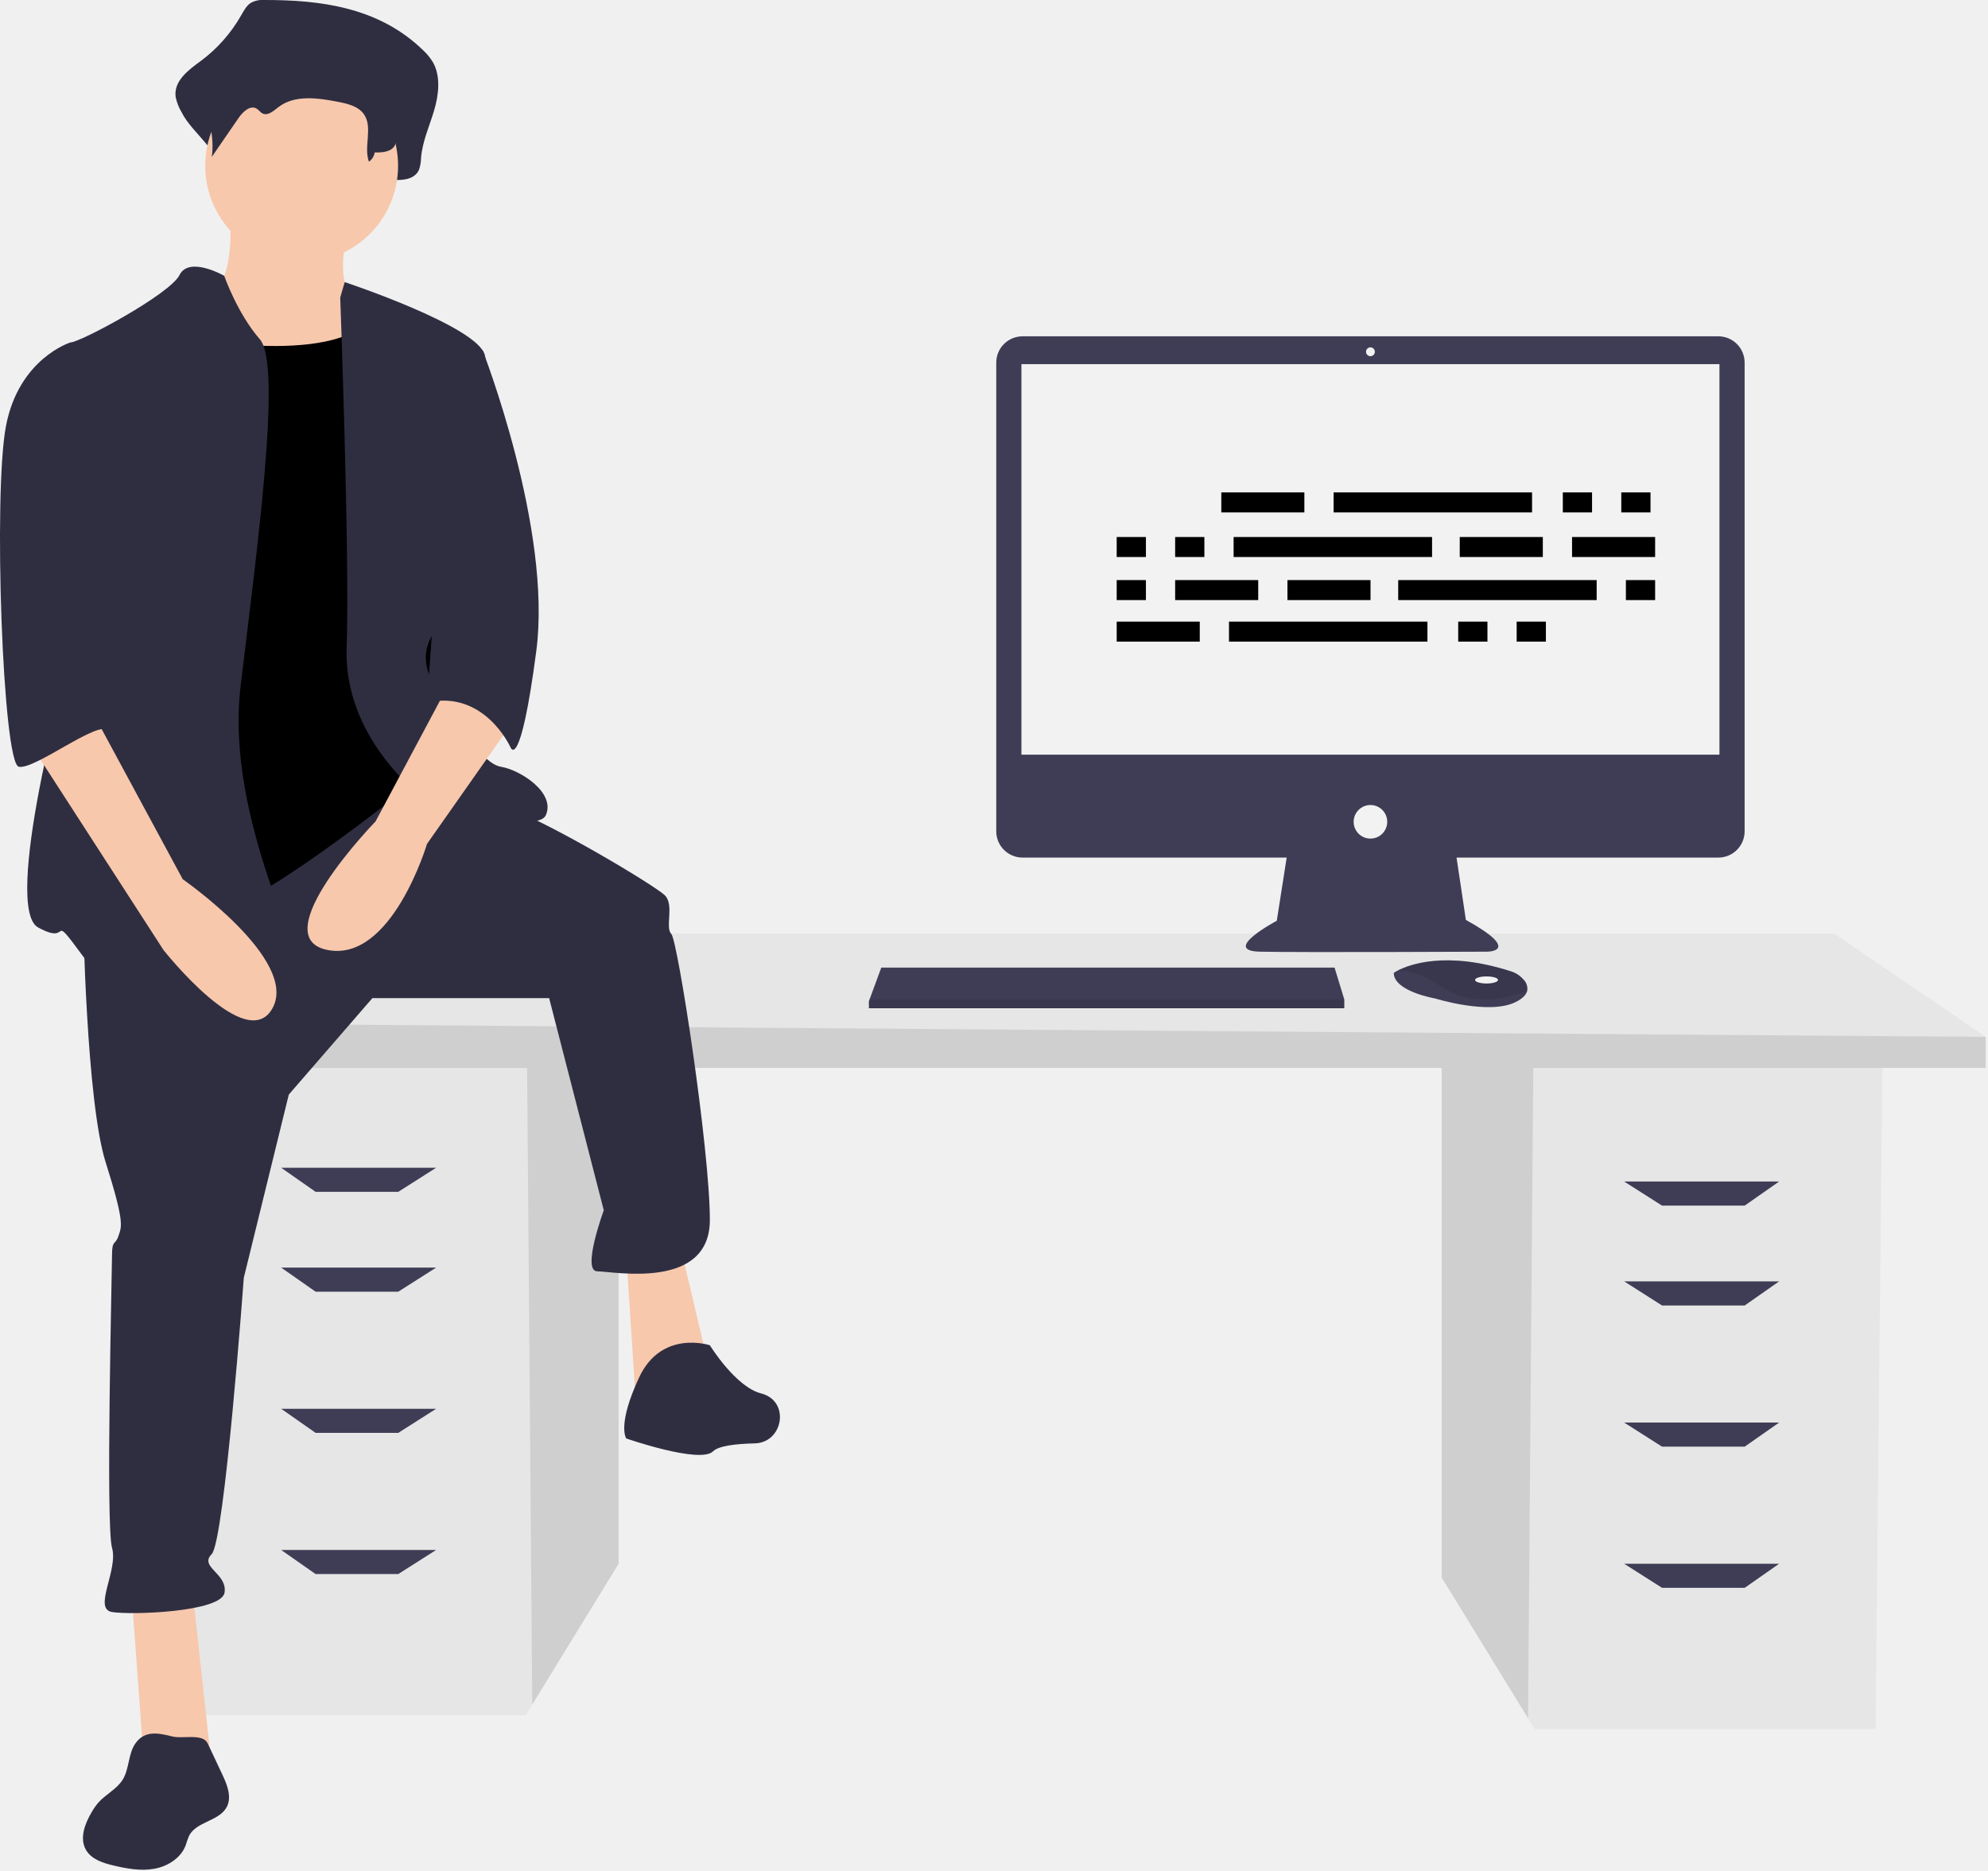
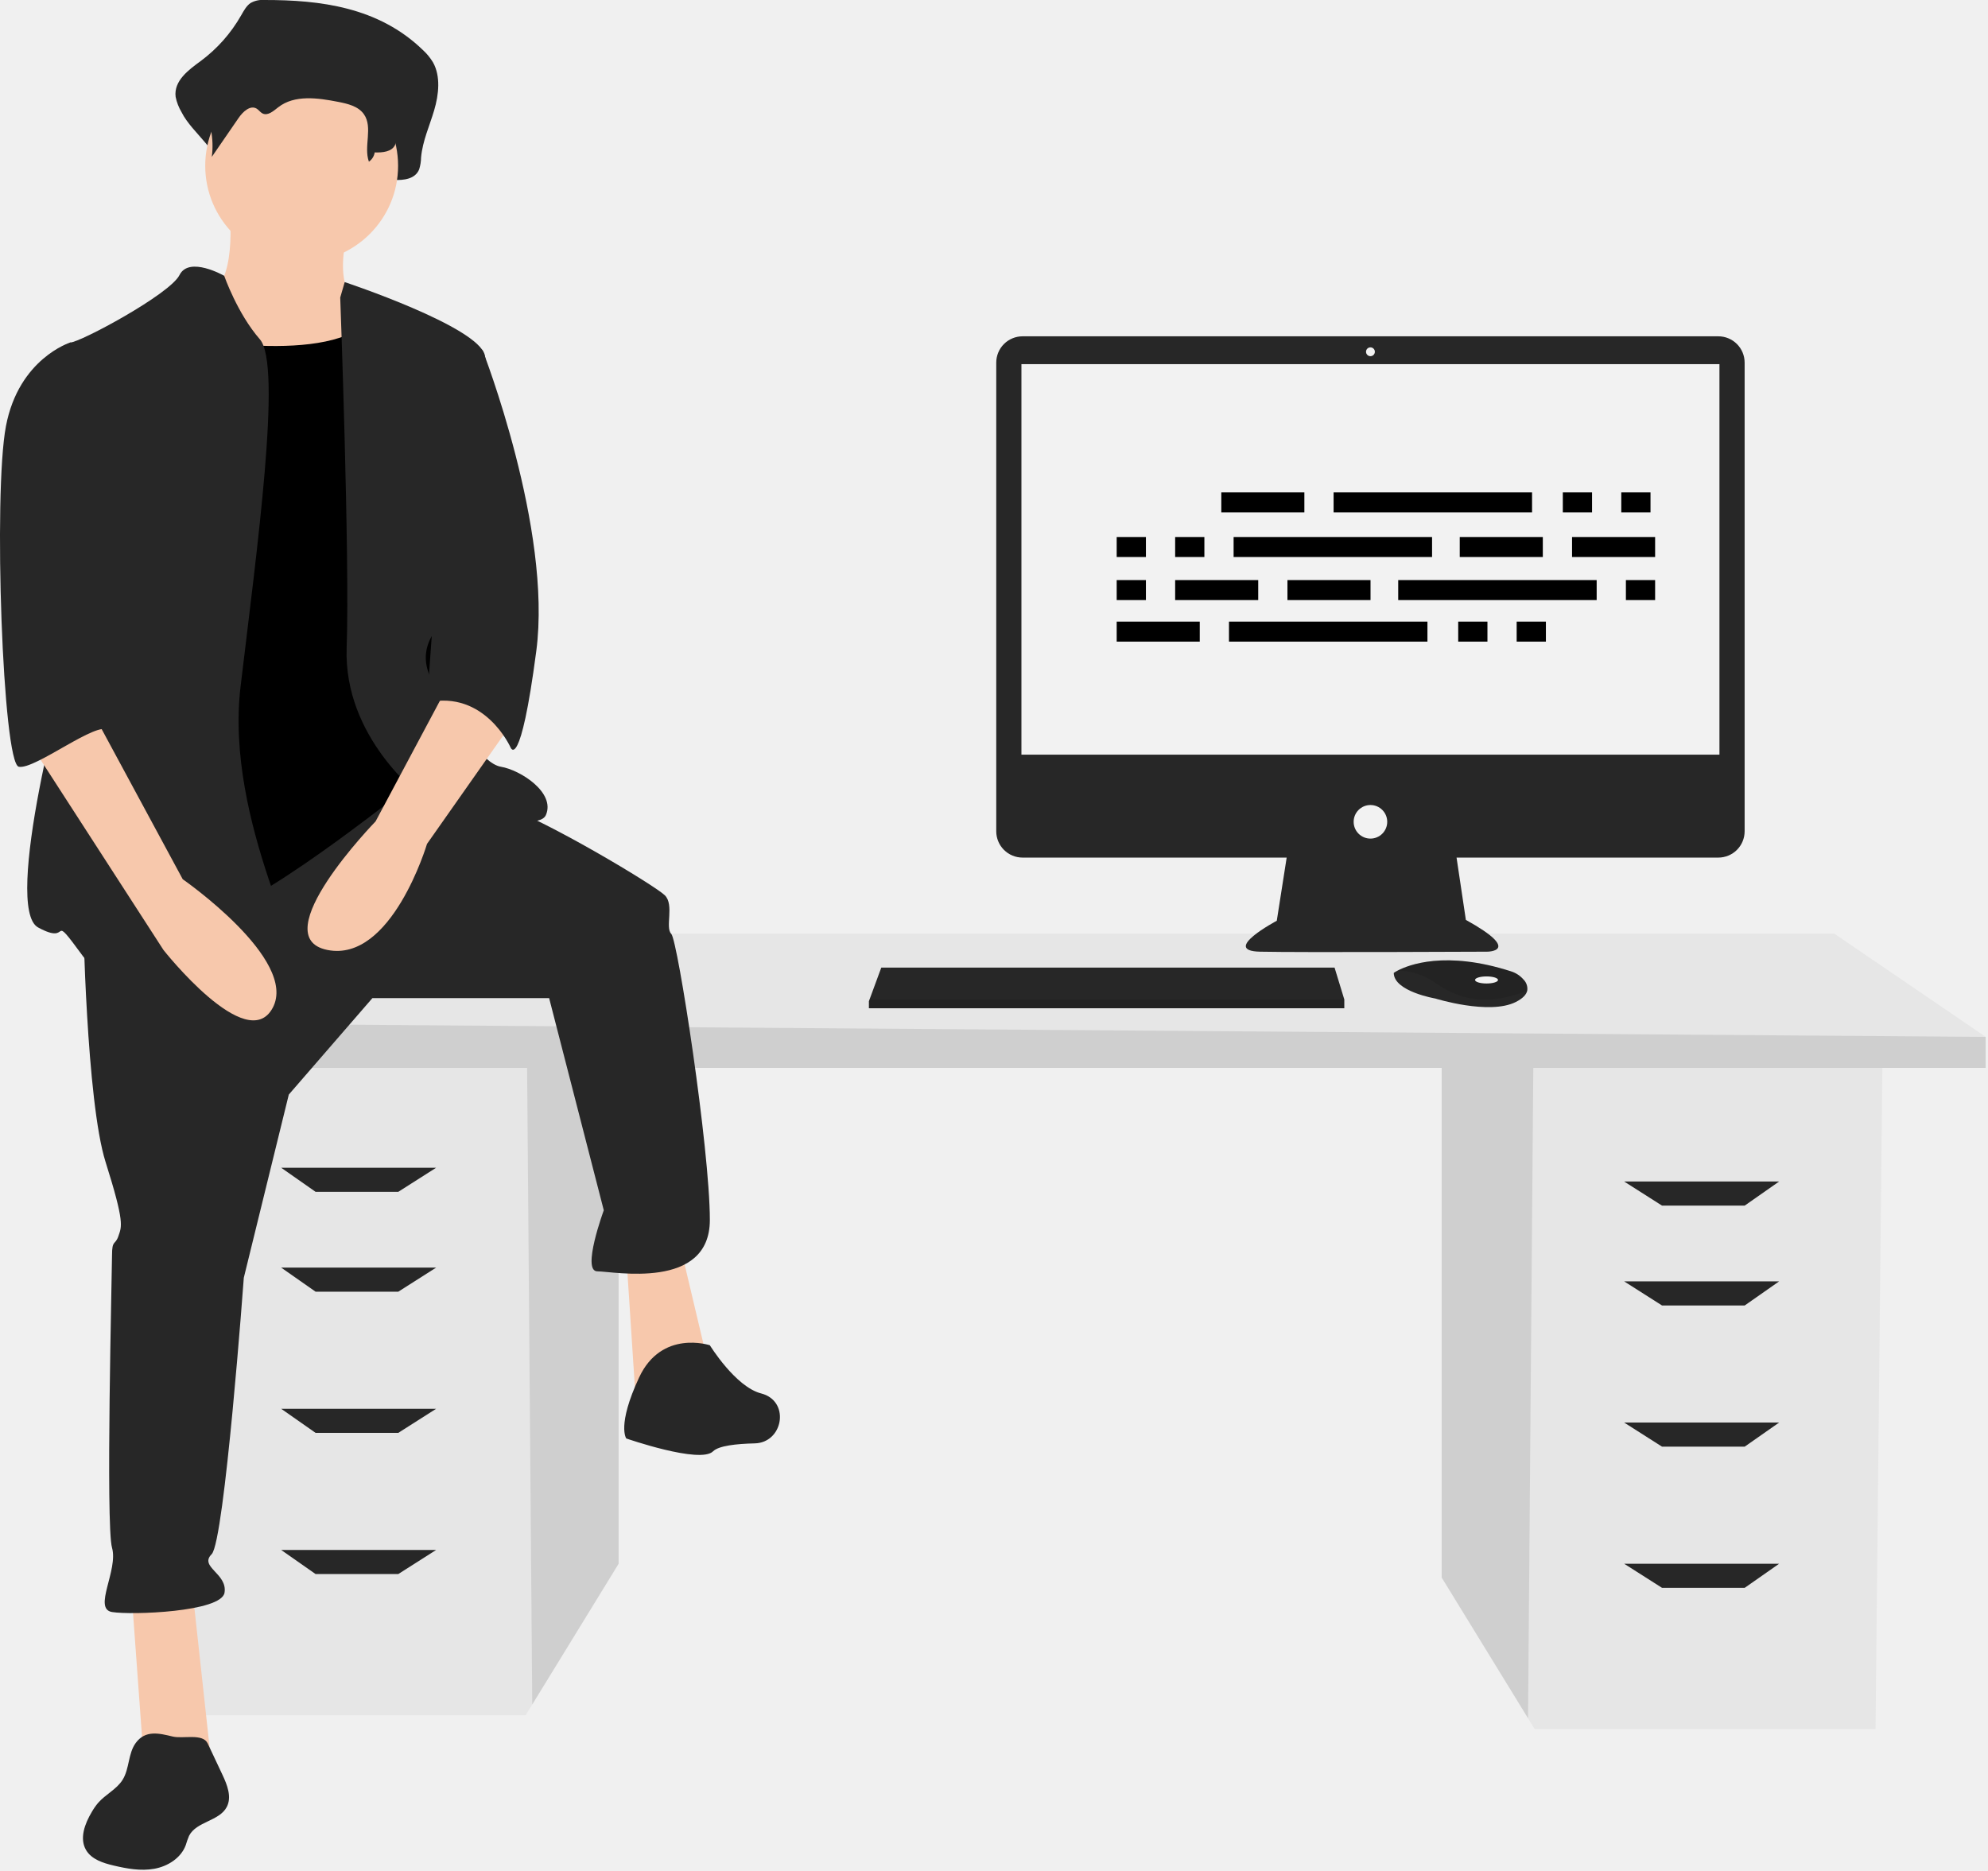
<svg xmlns="http://www.w3.org/2000/svg" width="712" height="670" viewBox="0 0 712 670" fill="none">
-   <g clip-path="url(#clip0_338_2)">
+   <g clip-path="url(#clip0_506_2)">
    <path d="M516.326 380.018V565.013L547.27 615.443L549.625 619.279H671.722L674.189 380.018H516.326Z" fill="#E6E6E6" />
    <path opacity="0.1" d="M516.326 380.018V565.013L547.27 615.443L549.169 380.018H516.326Z" fill="black" />
    <path d="M221.566 375.084V560.08L190.622 610.51L188.267 614.345H66.17L63.703 375.084H221.566Z" fill="#E6E6E6" />
    <path opacity="0.1" d="M221.566 375.084V560.08L190.622 610.51L188.723 375.084H221.566Z" fill="black" />
    <path d="M711.188 371.385V382.484H47.67V366.451L109.335 334.385H656.923L711.188 371.385Z" fill="#E6E6E6" />
    <path opacity="0.1" d="M711.188 371.385V382.484H47.67V366.451L711.188 371.385Z" fill="black" />
-     <path d="M142.635 426.883H113.035L100.702 418.25H156.201L142.635 426.883Z" fill="#3F3D56" />
-     <path d="M142.635 462.649H113.035L100.702 454.016H156.201L142.635 462.649Z" fill="#3F3D56" />
-     <path d="M142.635 513.215H113.035L100.702 504.581H156.201L142.635 513.215Z" fill="#3F3D56" />
-     <path d="M142.635 563.78H113.035L100.702 555.147H156.201L142.635 563.78Z" fill="#3F3D56" />
-     <path d="M595.257 431.816H624.857L637.19 423.183H581.691L595.257 431.816Z" fill="#3F3D56" />
-     <path d="M595.257 467.582H624.857L637.19 458.949H581.691L595.257 467.582Z" fill="#3F3D56" />
-     <path d="M595.257 518.148H624.857L637.19 509.515H581.691L595.257 518.148Z" fill="#3F3D56" />
-     <path d="M595.257 568.713H624.857L637.19 560.08H581.691L595.257 568.713Z" fill="#3F3D56" />
-     <path d="M615.414 120.456H366.228C364.991 120.456 363.765 120.7 362.622 121.173C361.478 121.647 360.44 122.341 359.564 123.216C358.689 124.091 357.995 125.13 357.522 126.274C357.048 127.417 356.804 128.643 356.805 129.88V297.738C356.804 298.975 357.048 300.201 357.522 301.344C357.995 302.488 358.689 303.527 359.564 304.402C360.44 305.277 361.478 305.971 362.622 306.445C363.765 306.918 364.991 307.162 366.228 307.162H460.821L457.277 329.788C457.277 329.788 437.025 340.547 451.265 340.864C465.505 341.18 532.593 340.864 532.593 340.864C532.593 340.864 545.567 340.864 524.998 329.472L521.664 307.162H615.414C616.651 307.162 617.877 306.918 619.02 306.445C620.164 305.971 621.203 305.277 622.078 304.402C622.953 303.527 623.647 302.488 624.121 301.344C624.594 300.201 624.838 298.975 624.838 297.738V129.88C624.838 128.643 624.594 127.417 624.121 126.274C623.647 125.13 622.953 124.091 622.078 123.216C621.203 122.341 620.164 121.647 619.02 121.173C617.877 120.7 616.651 120.456 615.414 120.456Z" fill="#3F3D56" />
+     <path d="M142.635 426.883H113.035L100.702 418.25H156.201L142.635 426.883Z" fill="#272727" />
+     <path d="M142.635 462.649H113.035L100.702 454.016H156.201L142.635 462.649Z" fill="#272727" />
+     <path d="M142.635 513.215H113.035L100.702 504.581H156.201L142.635 513.215Z" fill="#272727" />
+     <path d="M142.635 563.78H113.035L100.702 555.147H156.201L142.635 563.78Z" fill="#272727" />
+     <path d="M595.257 431.816H624.857L637.19 423.183H581.691L595.257 431.816Z" fill="#272727" />
+     <path d="M595.257 467.582H624.857L637.19 458.949H581.691L595.257 467.582Z" fill="#272727" />
+     <path d="M595.257 518.148H624.857L637.19 509.515H581.691L595.257 518.148Z" fill="#272727" />
+     <path d="M595.257 568.713H624.857L637.19 560.08H581.691L595.257 568.713Z" fill="#272727" />
+     <path d="M615.414 120.456H366.228C364.991 120.456 363.765 120.7 362.622 121.173C361.478 121.647 360.44 122.341 359.564 123.216C358.689 124.091 357.995 125.13 357.522 126.274C357.048 127.417 356.804 128.643 356.805 129.88V297.738C356.804 298.975 357.048 300.201 357.522 301.344C357.995 302.488 358.689 303.527 359.564 304.402C360.44 305.277 361.478 305.971 362.622 306.445C363.765 306.918 364.991 307.162 366.228 307.162H460.821L457.277 329.788C457.277 329.788 437.025 340.547 451.265 340.864C465.505 341.18 532.593 340.864 532.593 340.864C532.593 340.864 545.567 340.864 524.998 329.472L521.664 307.162H615.414C616.651 307.162 617.877 306.918 619.02 306.445C620.164 305.971 621.203 305.277 622.078 304.402C622.953 303.527 623.647 302.488 624.121 301.344C624.594 300.201 624.838 298.975 624.838 297.738V129.88C624.838 128.643 624.594 127.417 624.121 126.274C623.647 125.13 622.953 124.091 622.078 123.216C621.203 122.341 620.164 121.647 619.02 121.173C617.877 120.7 616.651 120.456 615.414 120.456Z" fill="#272727" />
    <path d="M615.819 130.424H365.823V270.295H615.819V130.424Z" fill="#F2F2F2" />
    <path d="M490.821 127.576C491.695 127.576 492.403 126.868 492.403 125.994C492.403 125.12 491.695 124.412 490.821 124.412C489.947 124.412 489.239 125.12 489.239 125.994C489.239 126.868 489.947 127.576 490.821 127.576Z" fill="#F2F2F2" />
    <path d="M490.821 300.358C494.142 300.358 496.834 297.666 496.834 294.346C496.834 291.025 494.142 288.333 490.821 288.333C487.5 288.333 484.809 291.025 484.809 294.346C484.809 297.666 487.5 300.358 490.821 300.358Z" fill="#F2F2F2" />
-     <path d="M481.452 357.952V361.117H311.202V358.585L311.436 357.952L315.632 346.56H477.971L481.452 357.952Z" fill="#3F3D56" />
-     <path d="M546.97 354.854C546.659 356.18 545.489 357.579 542.843 358.901C533.35 363.648 514.046 357.636 514.046 357.636C514.046 357.636 499.173 355.104 499.173 348.459C499.59 348.173 500.026 347.914 500.477 347.683C504.468 345.572 517.702 340.361 541.167 347.904C542.896 348.447 544.44 349.458 545.628 350.827C546.154 351.344 546.55 351.979 546.783 352.679C547.016 353.379 547.08 354.124 546.97 354.854Z" fill="#3F3D56" />
+     <path d="M481.452 357.952V361.117H311.202V358.585L311.436 357.952L315.632 346.56H477.971L481.452 357.952Z" fill="#272727" />
+     <path d="M546.97 354.854C546.659 356.18 545.489 357.579 542.843 358.901C533.35 363.648 514.046 357.636 514.046 357.636C514.046 357.636 499.173 355.104 499.173 348.459C499.59 348.173 500.026 347.914 500.477 347.683C504.468 345.572 517.702 340.361 541.167 347.904C542.896 348.447 544.44 349.458 545.628 350.827C546.154 351.344 546.55 351.979 546.783 352.679C547.016 353.379 547.08 354.124 546.97 354.854Z" fill="#272727" />
    <path opacity="0.1" d="M546.97 354.854C535.35 359.306 524.992 359.639 514.362 352.256C510.343 349.284 505.476 347.681 500.477 347.683C504.468 345.572 517.702 340.361 541.167 347.904C542.896 348.447 544.44 349.458 545.628 350.827C546.154 351.344 546.55 351.979 546.783 352.679C547.016 353.379 547.08 354.124 546.97 354.854Z" fill="black" />
    <path d="M532.4 352.256C534.672 352.256 536.514 351.689 536.514 350.99C536.514 350.291 534.672 349.724 532.4 349.724C530.128 349.724 528.286 350.291 528.286 350.99C528.286 351.689 530.128 352.256 532.4 352.256Z" fill="#F2F2F2" />
    <path opacity="0.1" d="M481.452 357.952V361.117H311.202V358.585L311.436 357.952H481.452Z" fill="black" />
-     <path d="M94.662 0C92.934 -0.142 91.204 0.245 89.7 1.108C88.224 2.119 87.294 3.89 86.344 5.538C82.714 11.914 77.799 17.466 71.91 21.843C67.621 24.985 62.168 28.902 62.902 34.695C63.289 36.608 63.996 38.443 64.993 40.121C68.949 48.108 79.746 54.28 78.684 63.394C82.615 56.813 77.357 53.559 81.288 46.978C83.16 43.844 86.412 40.306 89.239 42.275C90.185 42.934 90.807 44.115 91.792 44.694C94.143 46.073 96.645 43.436 98.726 41.567C105.903 35.125 116.109 36.812 125.04 38.82C129.256 39.767 133.887 41.011 136.379 45.041C139.656 50.339 133.266 56.061 131.651 62.051C131.52 62.562 131.513 63.096 131.633 63.61C131.753 64.123 131.996 64.6 132.34 64.999C132.684 65.398 133.12 65.708 133.61 65.902C134.1 66.096 134.63 66.168 135.154 66.113C137.834 65.849 141.009 65.632 141.167 64.456C144.539 64.576 148.67 64.194 150.114 60.684C150.556 59.295 150.789 57.848 150.807 56.391C151.337 50.493 153.84 45.113 155.498 39.501C157.156 33.888 157.877 27.31 155.079 22.334C154.08 20.678 152.845 19.177 151.413 17.878C135.534 2.512 114.657 -0.023 94.662 0Z" fill="#2F2E41" />
+     <path d="M94.661 0C92.934 -0.142 91.203 0.245 89.7 1.108C88.224 2.119 87.294 3.89 86.344 5.538C82.714 11.914 77.798 17.466 71.91 21.843C67.621 24.985 62.168 28.902 62.902 34.695C63.289 36.608 63.996 38.443 64.993 40.121C68.949 48.108 79.746 54.28 78.684 63.394C82.615 56.813 77.357 53.559 81.288 46.978C83.16 43.844 86.412 40.306 89.239 42.275C90.185 42.934 90.807 44.115 91.792 44.694C94.143 46.073 96.644 43.436 98.726 41.567C105.903 35.125 116.109 36.812 125.04 38.82C129.256 39.767 133.887 41.011 136.379 45.041C139.656 50.339 133.266 56.061 131.651 62.051C131.519 62.562 131.513 63.096 131.633 63.61C131.753 64.123 131.995 64.6 132.34 64.999C132.684 65.398 133.12 65.708 133.61 65.902C134.1 66.096 134.63 66.168 135.154 66.113C137.834 65.849 141.008 65.632 141.167 64.456C144.539 64.576 148.67 64.194 150.114 60.684C150.556 59.295 150.789 57.848 150.807 56.391C151.337 50.493 153.84 45.113 155.498 39.501C157.156 33.888 157.877 27.31 155.079 22.334C154.08 20.678 152.845 19.177 151.413 17.878C135.534 2.512 114.656 -0.023 94.661 0Z" fill="#272727" />
    <path d="M82.138 74.905C82.138 74.905 85.591 103.684 72.929 105.986C60.266 108.288 84.44 147.427 84.44 147.427L141.997 154.334L128.183 108.288C128.183 108.288 118.974 104.835 124.73 81.812C130.485 58.789 82.138 74.905 82.138 74.905Z" fill="#F7C8AC" />
    <path d="M47.028 569.318L51.633 632.631H75.806L68.9 569.318H47.028Z" fill="#F7C8AC" />
    <path d="M224.303 449.6L227.756 502.552L254.233 491.041L243.872 447.298L224.303 449.6Z" fill="#F7C8AC" />
-     <path d="M29.761 327.58C29.761 327.58 30.912 394.345 37.819 416.217C44.726 438.089 43.575 439.24 42.423 442.693C41.272 446.147 40.121 443.844 40.121 449.6C40.121 455.356 37.819 546.295 40.121 554.353C42.423 562.411 33.214 576.225 40.121 577.376C47.028 578.527 79.26 577.376 80.411 570.469C81.562 563.563 71.202 561.26 75.806 556.656C80.411 552.051 87.318 457.658 87.318 457.658L103.434 392.043L133.363 357.509H196.676L216.245 433.484C216.245 433.484 208.187 455.356 213.943 455.356C219.698 455.356 254.233 462.263 254.233 436.938C254.233 411.613 242.721 336.789 240.419 334.486C238.117 332.184 241.57 324.126 238.117 320.673C234.663 317.219 194.373 293.046 179.409 288.441C164.444 283.836 143.451 278.356 143.451 278.356L29.761 327.58Z" fill="#2F2E41" />
-     <path d="M254.233 481.832C254.233 481.832 236.966 476.076 228.908 493.343C220.85 510.61 224.303 515.215 224.303 515.215C224.303 515.215 250.779 524.424 255.384 519.819C257.387 517.816 263.748 517.12 270.296 516.973C280.269 516.749 282.923 502.64 273.504 499.354C273.223 499.256 272.939 499.171 272.651 499.099C263.442 496.797 254.233 481.832 254.233 481.832Z" fill="#2F2E41" />
+     <path d="M29.761 327.58C29.761 327.58 30.912 394.345 37.819 416.217C44.726 438.089 43.575 439.24 42.423 442.693C41.272 446.147 40.121 443.844 40.121 449.6C40.121 455.356 37.819 546.295 40.121 554.353C42.423 562.411 33.214 576.225 40.121 577.376C47.028 578.527 79.26 577.376 80.411 570.469C81.562 563.563 71.202 561.26 75.806 556.656C80.411 552.051 87.318 457.658 87.318 457.658L103.434 392.043L133.363 357.509H196.676L216.245 433.484C216.245 433.484 208.187 455.356 213.943 455.356C219.698 455.356 254.233 462.263 254.233 436.938C254.233 411.613 242.721 336.789 240.419 334.486C238.117 332.184 241.57 324.126 238.117 320.673C234.663 317.219 194.373 293.046 179.409 288.441C164.444 283.836 143.451 278.356 143.451 278.356L29.761 327.58Z" fill="#272727" />
+     <path d="M254.233 481.832C254.233 481.832 236.966 476.076 228.908 493.343C220.85 510.61 224.303 515.215 224.303 515.215C224.303 515.215 250.779 524.424 255.384 519.819C257.387 517.816 263.748 517.12 270.296 516.973C280.269 516.749 282.923 502.64 273.504 499.354C273.223 499.256 272.939 499.171 272.651 499.099C263.442 496.797 254.233 481.832 254.233 481.832Z" fill="#272727" />
    <path d="M108.038 93.899C127.111 93.899 142.572 78.438 142.572 59.365C142.572 40.292 127.111 24.831 108.038 24.831C88.966 24.831 73.504 40.292 73.504 59.365C73.504 78.438 88.966 93.899 108.038 93.899Z" fill="#F7C8AC" />
-     <path d="M63.144 120.375C63.144 120.375 119.55 131.886 133.363 113.468C147.177 95.05 152.933 165.269 152.933 165.269L159.839 238.942L149.479 279.232C149.479 279.232 95.376 322.975 78.109 326.428C60.842 329.882 34.365 332.184 34.365 332.184C34.365 332.184 42.424 204.408 42.424 202.106C42.424 199.803 63.144 120.375 63.144 120.375Z" fill="black" />
-     <path d="M80.298 98.786C80.298 98.786 67.749 91.597 64.295 98.504C60.842 105.41 28.61 122.677 25.157 122.677C21.703 122.677 32.063 218.222 27.459 229.733C22.854 241.244 0.983 325.277 13.645 332.184C26.308 339.091 17.099 325.277 29.761 342.544C42.423 359.811 104.585 359.811 108.038 352.905C111.492 345.998 80.411 294.197 86.167 245.849C91.922 197.501 101.131 130.735 93.073 121.526C85.016 112.317 80.298 98.786 80.298 98.786Z" fill="#2F2E41" />
-     <path d="M121.852 106.561L123.455 101.043C123.455 101.043 171.351 116.922 173.653 127.282C175.955 137.642 174.804 210.164 166.746 215.919C158.688 221.675 147.177 230.884 155.235 244.698C163.293 258.511 172.502 273.476 179.409 274.627C186.316 275.778 198.978 283.836 195.525 291.894C192.071 299.952 150.63 284.988 150.63 284.988C150.63 284.988 123.003 264.267 124.154 232.035C125.305 199.803 121.852 106.561 121.852 106.561Z" fill="#2F2E41" />
+     <path d="M63.144 120.375C63.144 120.375 119.55 131.886 133.363 113.468C147.177 95.05 152.933 165.269 152.933 165.269L159.839 238.942L149.479 279.232C149.479 279.232 95.376 322.975 78.109 326.428C60.842 329.882 34.365 332.184 34.365 332.184C34.365 332.184 42.423 204.408 42.423 202.106C42.423 199.803 63.144 120.375 63.144 120.375Z" fill="black" />
+     <path d="M80.298 98.786C80.298 98.786 67.748 91.597 64.295 98.504C60.842 105.41 28.61 122.677 25.156 122.677C21.703 122.677 32.063 218.222 27.459 229.733C22.854 241.244 0.982 325.277 13.645 332.184C26.308 339.091 17.098 325.277 29.761 342.544C42.423 359.811 104.585 359.811 108.038 352.905C111.492 345.998 80.411 294.197 86.167 245.849C91.922 197.501 101.131 130.735 93.073 121.526C85.015 112.317 80.298 98.786 80.298 98.786Z" fill="#272727" />
+     <path d="M121.852 106.561L123.455 101.043C123.455 101.043 171.351 116.922 173.653 127.282C175.955 137.642 174.804 210.164 166.746 215.919C158.688 221.675 147.177 230.884 155.235 244.698C163.293 258.511 172.502 273.476 179.409 274.627C186.316 275.778 198.978 283.836 195.525 291.894C192.071 299.952 150.63 284.988 150.63 284.988C150.63 284.988 123.003 264.267 124.154 232.035C125.305 199.803 121.852 106.561 121.852 106.561Z" fill="#272727" />
    <path d="M162.142 242.396L134.514 294.197C134.514 294.197 94.225 335.638 117.247 340.242C140.27 344.847 152.933 302.255 152.933 302.255L182.862 259.663L162.142 242.396Z" fill="#F7C8AC" />
-     <path d="M96.344 9.036C94.952 8.933 93.558 9.203 92.305 9.819C91.173 10.646 90.239 11.716 89.573 12.95C86.503 17.569 82.501 21.494 77.823 24.474C74.332 26.695 69.893 29.464 70.49 33.558C70.815 34.931 71.392 36.231 72.192 37.393C75.424 43.095 76.711 49.695 75.857 56.194L85.457 42.24C86.981 40.025 89.629 37.524 91.93 38.915C92.7 39.381 93.206 40.216 94.008 40.625C95.922 41.6 97.958 39.736 99.652 38.415C105.495 33.862 113.803 35.055 121.073 36.474C124.505 37.143 128.275 38.022 130.304 40.87C133.676 45.603 130.155 52.442 132.123 57.91C132.674 57.525 133.141 57.032 133.498 56.462C133.855 55.893 134.095 55.257 134.201 54.593C136.946 54.678 140.309 54.408 141.485 51.927C141.842 50.954 142.033 49.928 142.049 48.892C142.48 44.724 144.518 40.922 145.867 36.955C147.217 32.988 147.804 28.338 145.526 24.821C144.693 23.63 143.687 22.568 142.542 21.672C129.616 10.811 112.621 9.02 96.344 9.036Z" fill="#2F2E41" />
-     <path d="M162.142 122.677L172.867 125.524C172.867 125.524 197.827 189.443 192.071 233.186C186.316 276.93 182.862 267.721 182.862 267.721C182.862 267.721 173.653 247 152.933 251.605L162.142 122.677Z" fill="#2F2E41" />
-     <path d="M48.623 624.263C45.847 628.036 46.404 633.428 43.945 637.414C41.813 640.869 37.796 642.681 35.13 645.743C34.279 646.76 33.521 647.851 32.864 649.003C30.391 653.145 28.381 658.454 30.816 662.619C32.776 665.969 36.894 667.279 40.671 668.171C45.446 669.299 50.406 670.202 55.235 669.34C60.064 668.478 64.784 665.521 66.506 660.927C66.844 659.772 67.246 658.637 67.711 657.527C70.328 652.374 78.538 652.318 81.217 647.197C83.092 643.613 81.368 639.28 79.646 635.621L74.385 624.444C72.639 620.735 65.561 622.868 61.871 621.979C57.059 620.82 52.085 619.543 48.623 624.263Z" fill="#2F2E41" />
-     <path d="M10.192 265.418L58.539 340.242C58.539 340.242 88.469 378.23 97.678 360.963C106.887 343.696 65.446 314.917 65.446 314.917L34.366 257.36L10.192 265.418Z" fill="#F7C8AC" />
-     <path d="M34.365 124.98L25.156 122.677C25.156 122.677 6.738 128.433 2.134 152.607C-2.471 176.781 0.983 273.476 6.738 274.627C12.494 275.778 35.166 257.791 38.794 261.604C42.423 265.418 30.912 245.849 34.365 235.489C37.819 225.128 34.365 124.98 34.365 124.98Z" fill="#2F2E41" />
+     <path d="M96.344 9.036C94.952 8.933 93.558 9.203 92.305 9.819C91.173 10.646 90.239 11.716 89.573 12.95C86.503 17.569 82.501 21.494 77.823 24.474C74.332 26.695 69.893 29.464 70.49 33.558C70.815 34.931 71.392 36.231 72.192 37.393C75.424 43.095 76.711 49.695 75.858 56.194L85.458 42.24C86.981 40.025 89.629 37.524 91.93 38.915C92.7 39.381 93.206 40.216 94.008 40.625C95.922 41.6 97.958 39.736 99.653 38.415C105.495 33.862 113.803 35.055 121.073 36.474C124.505 37.143 128.275 38.022 130.304 40.87C133.676 45.603 130.155 52.442 132.123 57.91C132.674 57.525 133.142 57.032 133.499 56.462C133.856 55.893 134.095 55.257 134.201 54.593C136.946 54.678 140.309 54.408 141.485 51.927C141.843 50.954 142.033 49.928 142.049 48.892C142.48 44.724 144.518 40.922 145.867 36.955C147.217 32.988 147.804 28.338 145.526 24.821C144.693 23.63 143.687 22.568 142.542 21.672C129.616 10.811 112.621 9.02 96.344 9.036Z" fill="#272727" />
+     <path d="M162.142 122.677L172.867 125.524C172.867 125.524 197.827 189.443 192.071 233.186C186.316 276.93 182.862 267.721 182.862 267.721C182.862 267.721 173.653 247 152.933 251.605L162.142 122.677Z" fill="#272727" />
+     <path d="M48.623 624.263C45.847 628.036 46.404 633.428 43.944 637.414C41.813 640.869 37.796 642.681 35.13 645.743C34.279 646.76 33.521 647.851 32.864 649.003C30.391 653.145 28.381 658.454 30.816 662.619C32.776 665.969 36.894 667.279 40.671 668.171C45.445 669.299 50.406 670.202 55.235 669.34C60.064 668.478 64.784 665.521 66.506 660.927C66.844 659.772 67.246 658.637 67.711 657.527C70.328 652.374 78.538 652.318 81.217 647.197C83.092 643.613 81.368 639.28 79.646 635.621L74.385 624.444C72.639 620.735 65.561 622.868 61.871 621.979C57.059 620.82 52.085 619.543 48.623 624.263Z" fill="#272727" />
+     <path d="M10.192 265.418L58.539 340.242C58.539 340.242 88.469 378.23 97.678 360.963C106.887 343.696 65.446 314.917 65.446 314.917L34.365 257.36L10.192 265.418Z" fill="#F7C8AC" />
+     <path d="M34.365 124.98L25.156 122.677C25.156 122.677 6.738 128.433 2.134 152.607C-2.471 176.781 0.983 273.476 6.738 274.627C12.494 275.778 35.166 257.791 38.794 261.604C42.423 265.418 30.912 245.849 34.365 235.489C37.819 225.128 34.365 124.98 34.365 124.98Z" fill="#272727" />
    <path d="M467.159 176.363H437.407V183.525H467.159V176.363Z" fill="black" />
    <path d="M570.191 176.363H559.722V183.525H570.191V176.363Z" fill="black" />
    <path d="M591.127 176.363H580.659V183.525H591.127V176.363Z" fill="black" />
    <path d="M548.703 176.363H477.628V183.525H548.703V176.363Z" fill="black" />
    <path d="M429.693 222.644H399.941V229.807H429.693V222.644Z" fill="black" />
-     <path d="M532.725 222.644H522.256V229.807H532.725V222.644Z" fill="black" />
+     <path d="M532.724 222.644H522.256V229.807H532.724V222.644Z" fill="black" />
    <path d="M553.661 222.644H543.193V229.807H553.661V222.644Z" fill="black" />
    <path d="M511.237 222.644H440.162V229.807H511.237V222.644Z" fill="black" />
-     <path d="M552.56 192.341H522.807V199.503H552.56V192.341Z" fill="black" />
+     <path d="M552.559 192.341H522.807V199.503H552.559V192.341Z" fill="black" />
    <path d="M592.78 192.341H563.028V199.503H592.78V192.341Z" fill="black" />
    <path d="M410.409 192.341H399.941V199.503H410.409V192.341Z" fill="black" />
    <path d="M431.346 192.341H420.878V199.503H431.346V192.341Z" fill="black" />
    <path d="M512.89 192.341H441.815V199.503H512.89V192.341Z" fill="black" />
    <path d="M490.851 207.768H461.099V214.931H490.851V207.768Z" fill="black" />
    <path d="M450.63 207.768H420.878V214.931H450.63V207.768Z" fill="black" />
    <path d="M410.409 207.768H399.941V214.931H410.409V207.768Z" fill="black" />
    <path d="M592.78 207.768H582.312V214.931H592.78V207.768Z" fill="black" />
    <path d="M571.843 207.768H500.768V214.931H571.843V207.768Z" fill="black" />
  </g>
  <defs>
-     <clipPath id="clip0_338_2">
+     <clipPath id="clip0_506_2">
      <rect width="711.188" height="669.683" fill="white" />
    </clipPath>
  </defs>
</svg>
